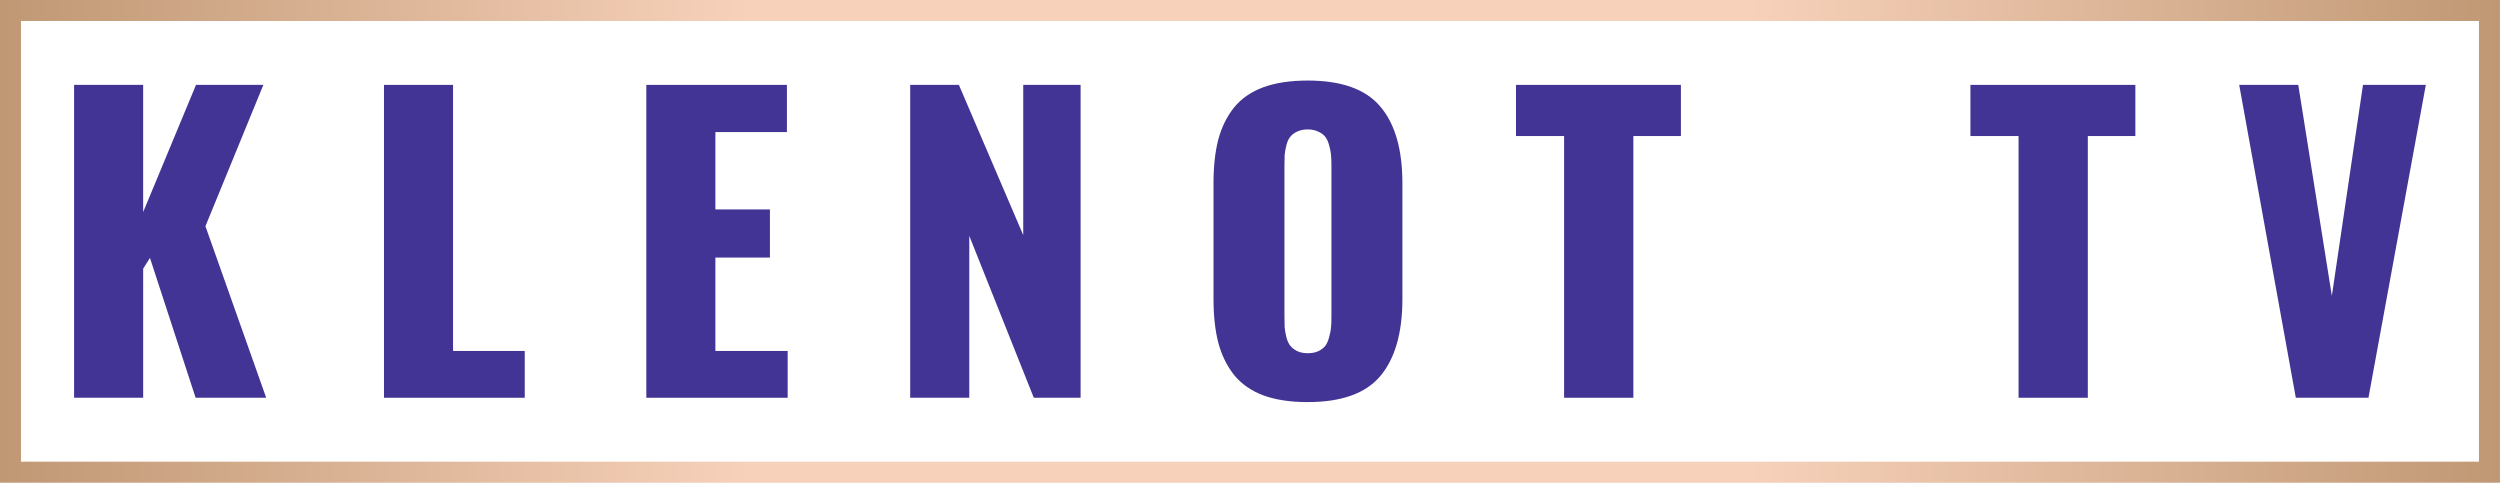
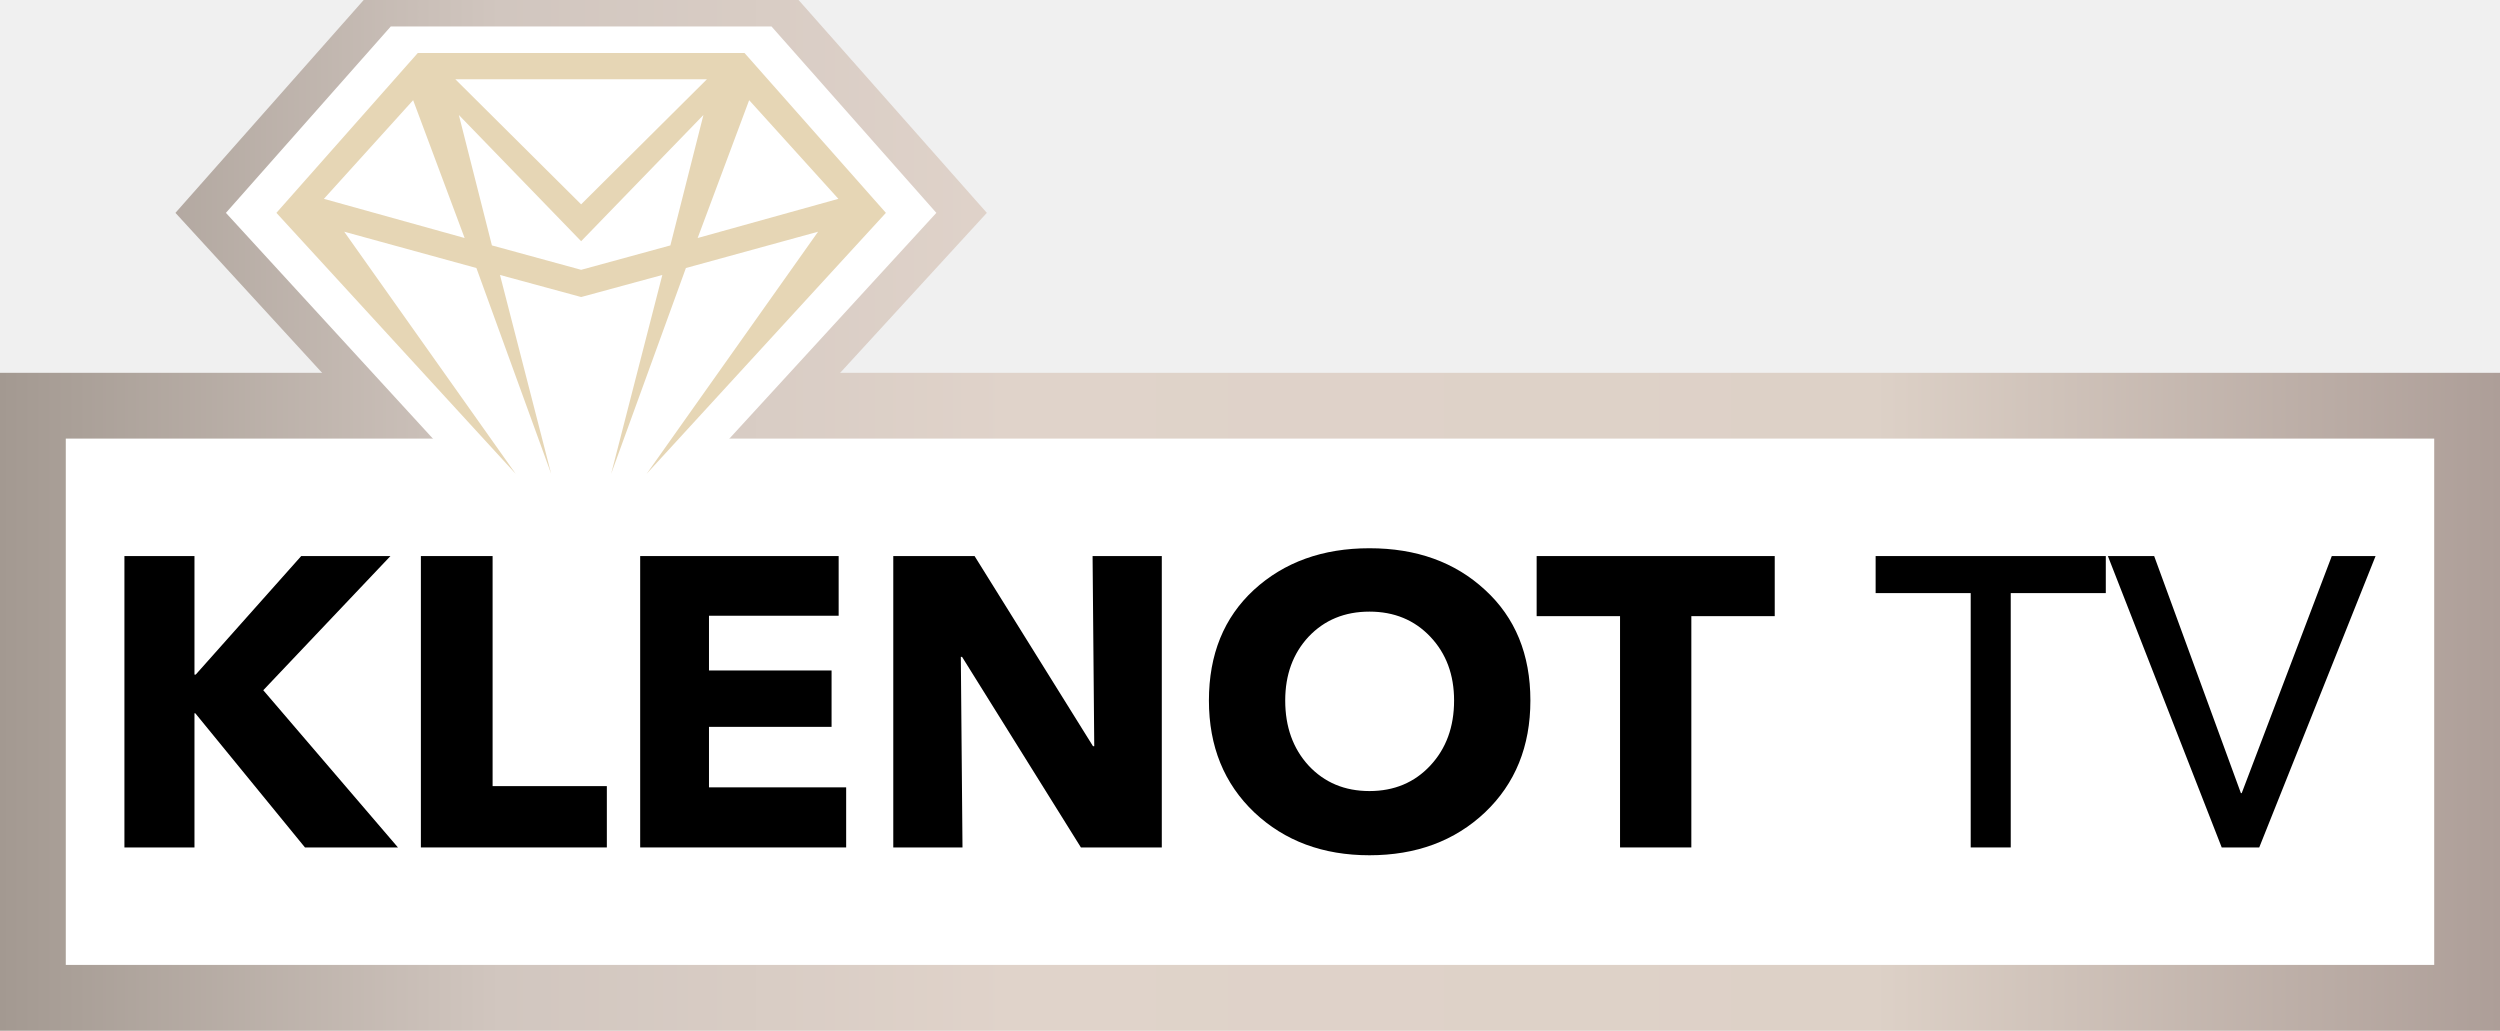
- <svg xmlns="http://www.w3.org/2000/svg" width="800" height="154.45" version="1.1" viewBox="0 0 211.67 40.864">
+ <svg xmlns="http://www.w3.org/2000/svg" width="800" height="329.82" version="1.1" viewBox="0 0 211.67 87.264">
  <defs>
-     <linearGradient id="a" x2="601" y1="81" y2="81" gradientTransform="matrix(1.076 0 0 1.076 0 -12.306)" gradientUnits="userSpaceOnUse">
-       <stop stop-color="#c09874" offset="0" />
-       <stop stop-color="#f7d1ba" offset=".3" />
-       <stop stop-color="#f7d1ba" offset=".7" />
-       <stop stop-color="#c09874" offset="1" />
+     <linearGradient id="linearGradient10164" x2="42.531" y1="35.573" y2="35.573" gradientTransform="matrix(4.9768 0 0 5.2632 0 -127.81)" gradientUnits="userSpaceOnUse">
+       <stop stop-color="#a39991" offset="0" />
+       <stop stop-color="#d1c6bf" offset=".2" />
+       <stop stop-color="#e0d3ca" offset=".405" />
+       <stop stop-color="#ddd1c7" offset=".75" />
+       <stop stop-color="#ad9e98" offset="1" />
    </linearGradient>
  </defs>
-   <g transform="translate(-36.383 14.397)">
-     <g transform="matrix(.32733 0 0 .23444 36.383 -11.512)">
-       <path d="m0-12.306h646.65v174.31h-646.65v-174.31" fill="url(#a)" stroke-width="1.076" />
-     </g>
-     <path d="m38.159-12.621h208.11v37.312h-208.11z" color="#000000" color-rendering="auto" dominant-baseline="auto" fill="#fff" image-rendering="auto" shape-rendering="auto" solid-color="#000000" style="font-feature-settings:normal;font-variant-alternates:normal;font-variant-caps:normal;font-variant-ligatures:normal;font-variant-numeric:normal;font-variant-position:normal;isolation:auto;mix-blend-mode:normal;paint-order:fill markers stroke;shape-padding:0;text-decoration-color:#000000;text-decoration-line:none;text-decoration-style:solid;text-indent:0;text-orientation:mixed;text-transform:none;white-space:normal" />
-     <g transform="matrix(.92785 0 0 .92785 2.6249 1.9095)" fill="#413494" style="font-feature-settings:normal;font-variant-caps:normal;font-variant-ligatures:normal;font-variant-numeric:normal" aria-label="KLENOT TV">
-       <path d="m43.144 18.721v-28.55h6.302v11.606l4.822-11.606h6.147l-5.286 12.897 5.545 15.653h-6.44l-4.167-12.76-0.62 0.982v11.778z" style="font-feature-settings:normal;font-variant-caps:normal;font-variant-ligatures:normal;font-variant-numeric:normal" />
-       <path d="m71.422 18.721v-28.55h6.302v24.28h6.543v4.27z" style="font-feature-settings:normal;font-variant-caps:normal;font-variant-ligatures:normal;font-variant-numeric:normal" />
-       <path d="m95.361 18.721v-28.55h12.829v4.305h-6.526v7.06h4.976v4.391h-4.976v8.524h6.595v4.27z" style="font-feature-settings:normal;font-variant-caps:normal;font-variant-ligatures:normal;font-variant-numeric:normal" />
-       <path d="m119.44 18.721v-28.55h4.443l5.872 13.707v-13.707h5.235v28.55h-4.27l-5.889-14.774v14.774z" style="font-feature-settings:normal;font-variant-caps:normal;font-variant-ligatures:normal;font-variant-numeric:normal" />
-       <path d="m155.71 19.117q-2.376 0-4.064-0.62-1.67-0.637-2.669-1.877-0.982-1.257-1.429-2.945-0.43-1.688-0.43-3.978v-10.538q0-2.307 0.43-3.978 0.448-1.688 1.429-2.927 0.999-1.24 2.669-1.86 1.688-0.62 4.064-0.62 4.632 0 6.63 2.376 2.015 2.359 2.015 7.008v10.538q0 4.649-2.015 7.043-1.998 2.376-6.63 2.376zm-0.982-4.667q0.413 0.207 0.982 0.207t0.982-0.189q0.413-0.207 0.637-0.499 0.224-0.31 0.344-0.792 0.138-0.482 0.172-0.895 0.034-0.43 0.034-1.016v-13.69q0-0.568-0.034-0.982-0.034-0.43-0.172-0.895-0.121-0.482-0.344-0.775-0.224-0.293-0.637-0.482-0.413-0.207-0.982-0.207t-0.982 0.207q-0.396 0.189-0.62 0.482-0.224 0.276-0.344 0.775-0.121 0.482-0.155 0.878-0.017 0.396-0.017 0.999v13.69q0 0.603 0.017 1.016 0.034 0.396 0.155 0.895 0.121 0.482 0.344 0.775 0.224 0.293 0.62 0.499z" style="font-feature-settings:normal;font-variant-caps:normal;font-variant-ligatures:normal;font-variant-numeric:normal" />
-       <path d="m179.11 18.721v-23.883h-4.391v-4.667h15.05v4.667h-4.339v23.883z" style="font-feature-settings:normal;font-variant-caps:normal;font-variant-ligatures:normal;font-variant-numeric:normal" />
-       <path d="m220.58 18.721v-23.883h-4.391v-4.667h15.05v4.667h-4.339v23.883z" style="font-feature-settings:normal;font-variant-caps:normal;font-variant-ligatures:normal;font-variant-numeric:normal" />
-       <path d="m245.88 18.721-5.166-28.55h5.39l3.065 19.251 2.841-19.251h5.734l-5.235 28.55z" style="font-feature-settings:normal;font-variant-caps:normal;font-variant-ligatures:normal;font-variant-numeric:normal" />
-     </g>
+   <path d="m30.793-7.68e-4 -15.939 18.022 26.972 29.42h14.755l26.972-29.42-15.939-18.022z" fill="url(#linearGradient10164)" stop-color="#000000" stroke-width=".307" style="-inkscape-stroke:none;font-variation-settings:normal" />
+   <path d="m211.67 31.564v55.703h-211.67v-55.703z" fill="url(#linearGradient10164)" stop-color="#000000" stroke-width=".307" style="-inkscape-stroke:none;font-variation-settings:normal" />
+   <path d="m5.57 37.134h200.53v44.562h-200.53z" color="#000000" color-rendering="auto" dominant-baseline="auto" fill="#fff" image-rendering="auto" shape-rendering="auto" solid-color="#000000" stroke-width="1.323" style="font-feature-settings:normal;font-variant-alternates:normal;font-variant-caps:normal;font-variant-ligatures:normal;font-variant-numeric:normal;font-variant-position:normal;isolation:auto;mix-blend-mode:normal;paint-order:fill markers stroke;shape-padding:0;text-decoration-color:#000000;text-decoration-line:none;text-decoration-style:solid;text-indent:0;text-orientation:mixed;text-transform:none;white-space:normal" />
+   <g transform="matrix(.88258 0 0 .87113 -31.681 -186.81)" style="shape-inside:url(#rect2144-2);white-space:pre" aria-label="KLENOT TV">
+     <path d="m74.072 296.81h-8.92l-10.52-13.04h-0.08v13.04h-6.72v-28.32h6.72v11.52h0.12l10.12-11.52h8.56l-12.2 13.04z" />
+     <path d="m94.112 296.81h-17.84v-28.32h6.88v22.36h10.96z" />
+     <path d="m117.07 296.81h-19.76v-28.32h19.04v5.8h-12.44v5.32h11.76v5.48h-11.76v5.88h13.16z" />
+     <path d="m147.35 296.81h-7.76l-11.4-18.52h-0.12l0.16 18.52h-6.64v-28.32h7.8l11.36 18.48h0.12l-0.16-18.48h6.64z" />
+     <path d="m182.71 282.53q0 6.68-4.36 10.88-4.36 4.16-11.08 4.16-6.68 0-11.04-4.16-4.36-4.2-4.36-10.88 0-6.72 4.32-10.76 4.36-4.04 11.08-4.04 6.76 0 11.08 4.04 4.36 4.04 4.36 10.76zm-7.32 0q0-3.76-2.28-6.2t-5.84-2.44-5.84 2.44q-2.24 2.44-2.24 6.2 0 3.84 2.24 6.32 2.28 2.48 5.84 2.48t5.84-2.48 2.28-6.32z" />
+     <path d="m206.15 274.33h-8v22.48h-6.84v-22.48h-8v-5.84h22.84z" />
+     <path d="m224.95 296.81h3.84v-24.72h9.12v-3.6h-22.08v3.6h9.12z" />
+     <path d="m249.03 296.81h3.6l11.16-28.32h-4.2l-8.64 23.04h-0.08l-8.32-23.04h-4.44z" />
  </g>
+   <path d="m33.084 2.242-13.956 15.78 23.616 25.759h12.919l23.616-25.759-13.956-15.78z" fill="#fff" stroke-width=".332" />
+   <path d="m35.375 4.484-11.972 13.537 20.26 22.098-14.519-20.502 11.192 3.075 6.331 17.427-4.334-16.839 6.872 1.868 6.872-1.868-4.334 16.839 6.331-17.427 11.192-3.075-14.519 20.502 20.26-22.098-11.972-13.537zm3.178 2.226h21.301l-10.651 10.59zm-3.574 1.77 4.36 11.671-11.915-3.317zm28.45 0 7.555 8.354-11.915 3.317zm-24.579 1.255 10.354 10.687 10.354-10.687-2.799 11.042-7.555 2.067-7.555-2.067z" fill="#e6d6b5" stroke-width=".285" />
</svg>
